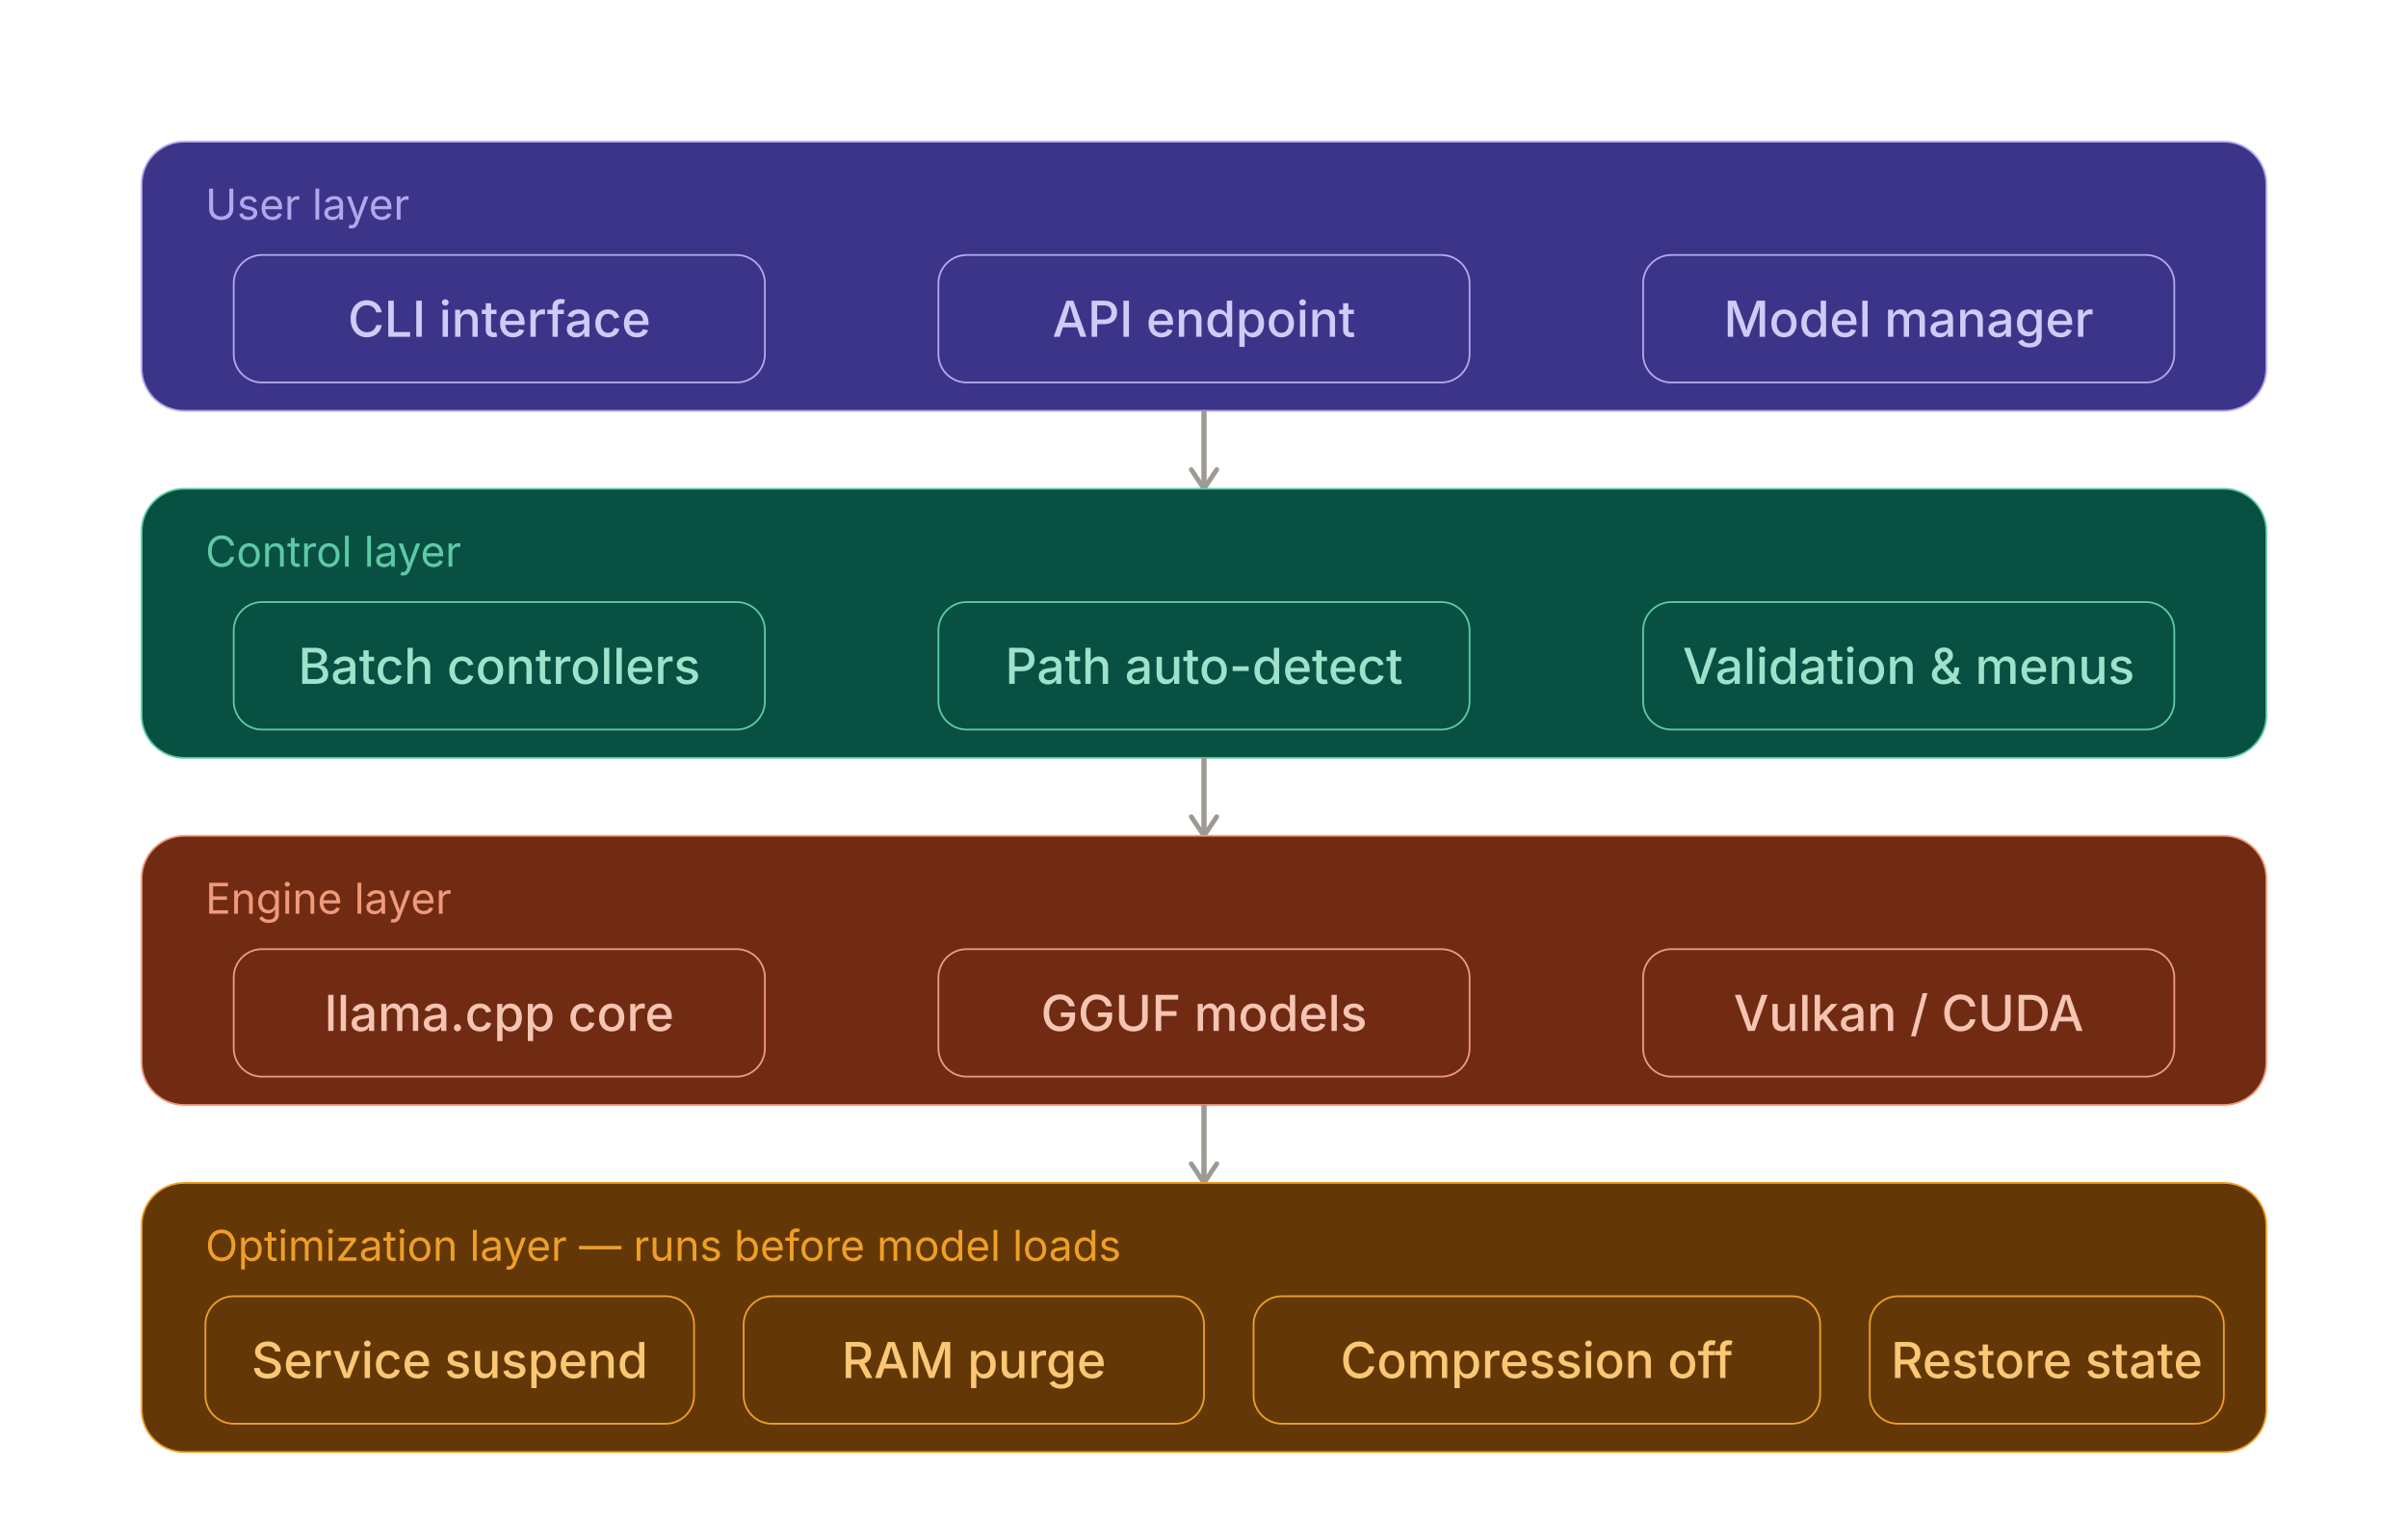
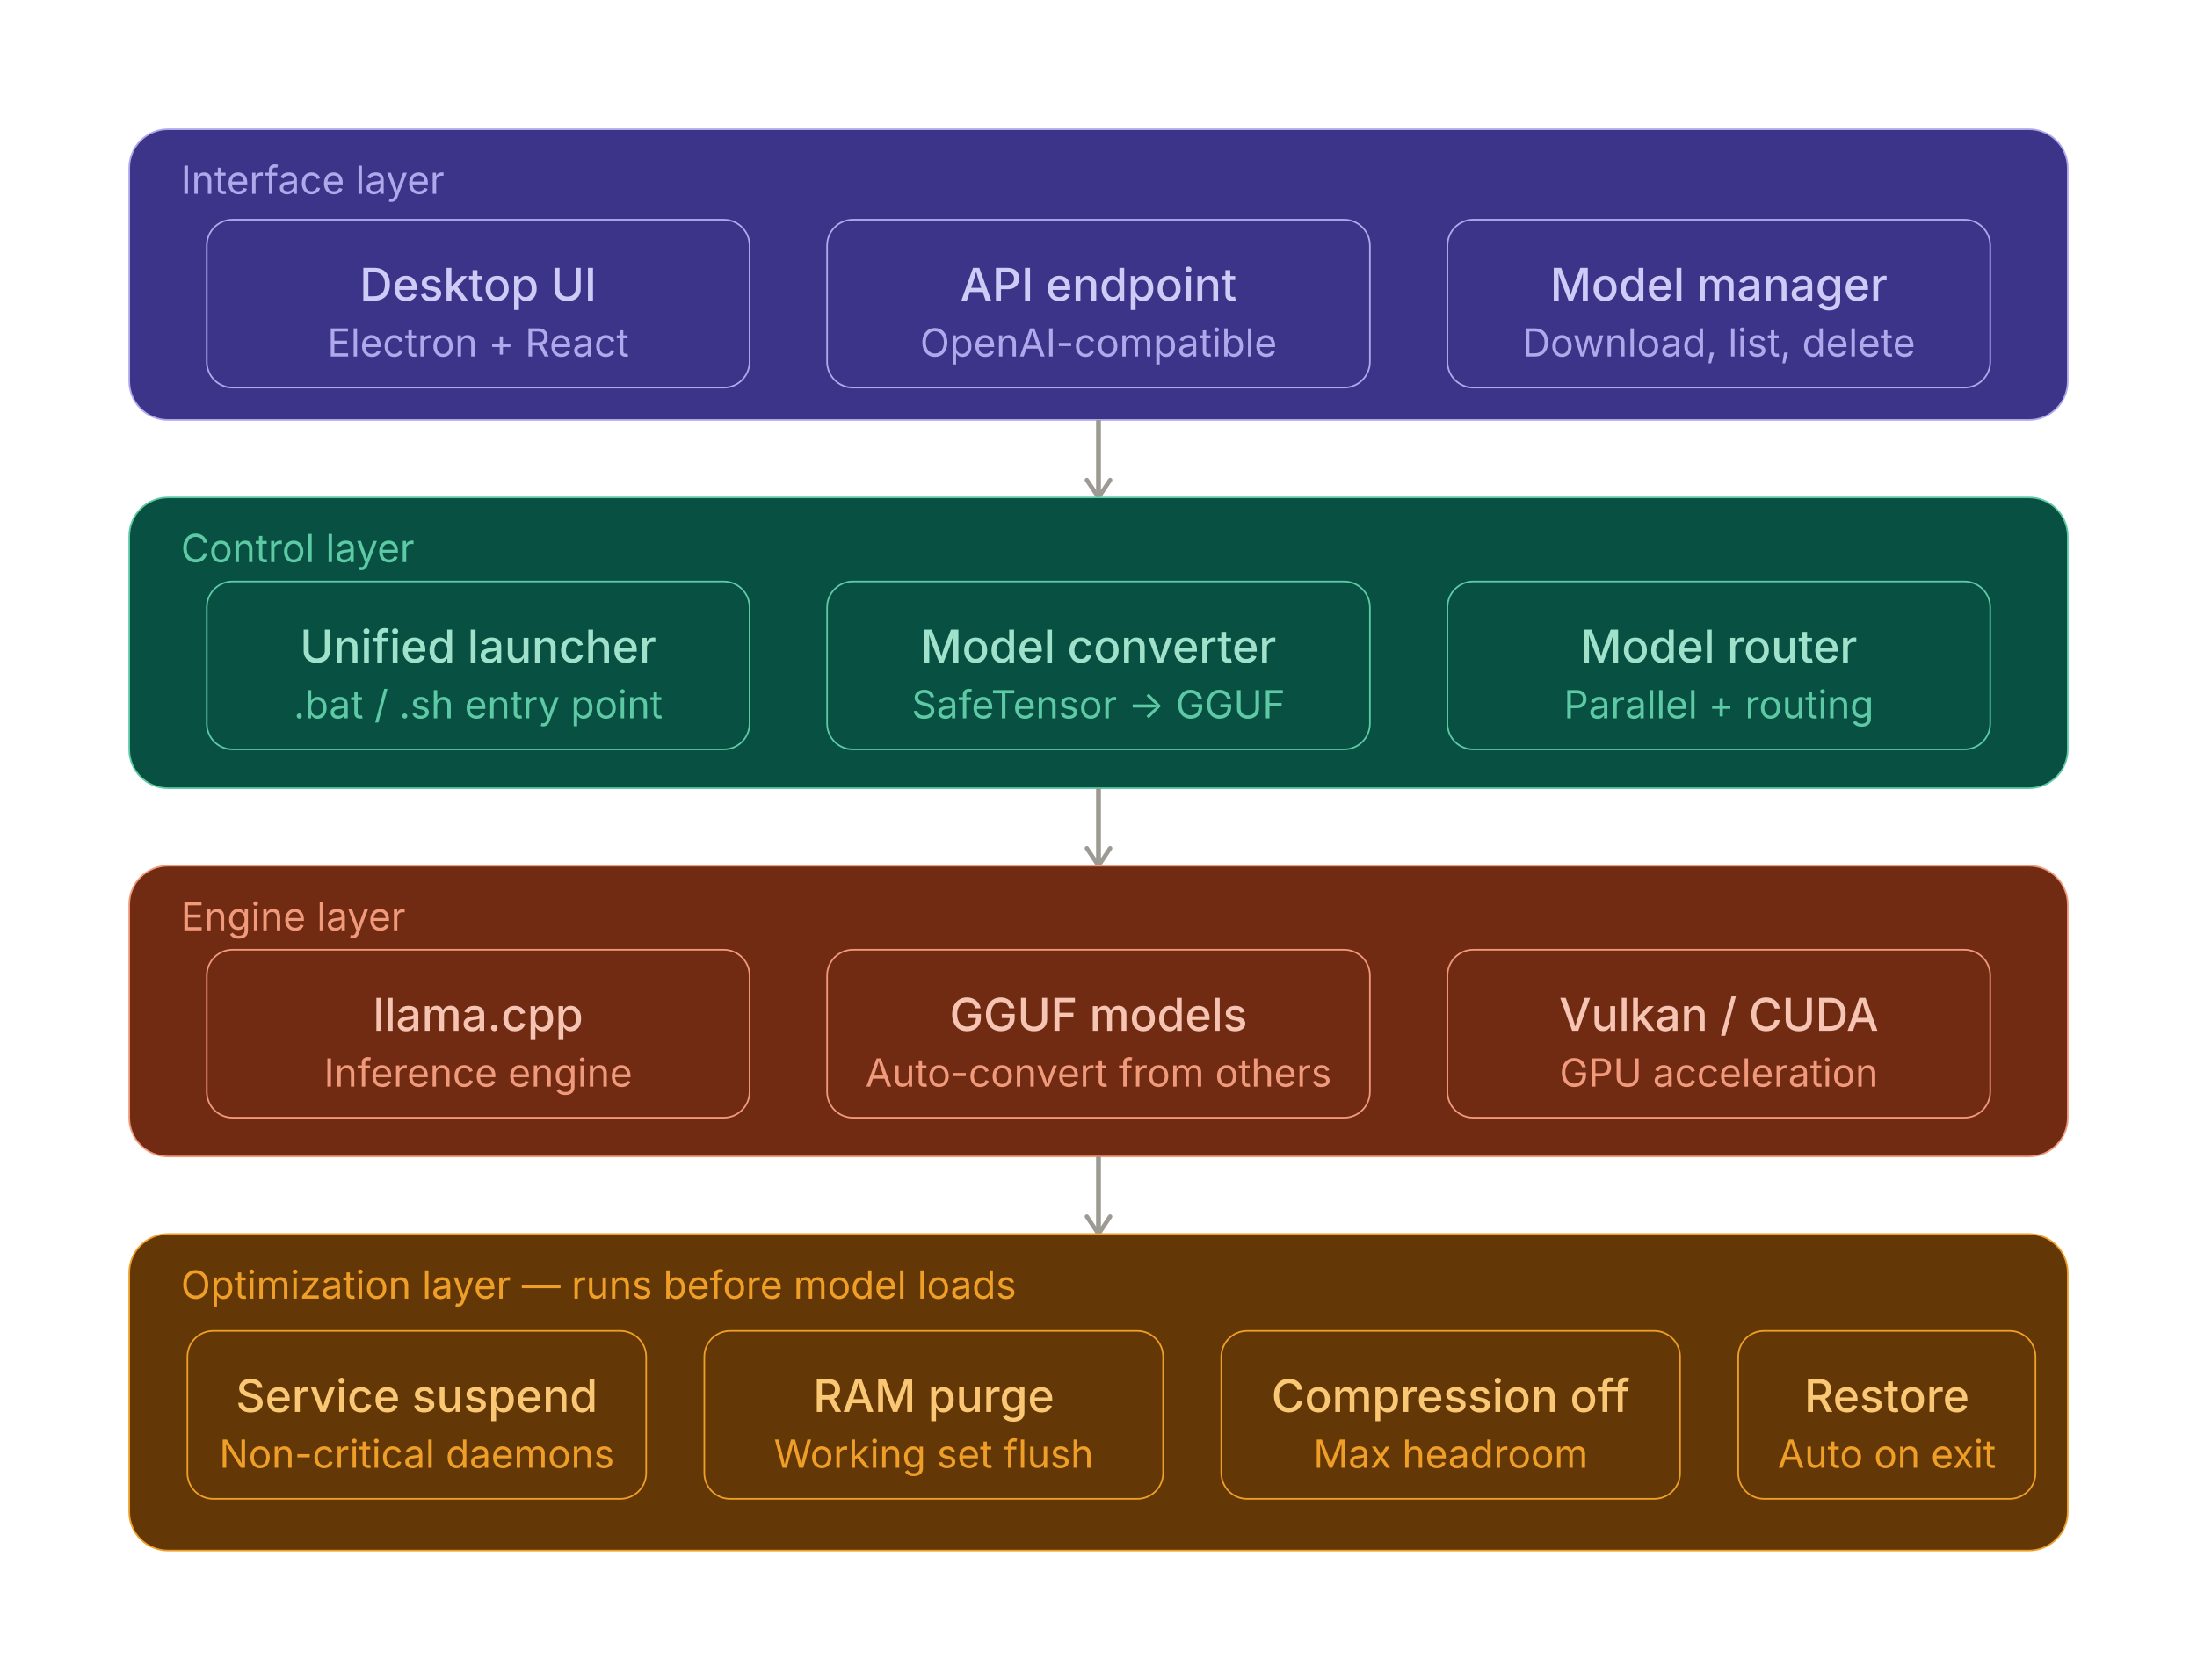
- <svg xmlns="http://www.w3.org/2000/svg" width="100%" viewBox="0 0 680 430">
+ <svg xmlns="http://www.w3.org/2000/svg" width="100%" viewBox="0 0 680 520">
  <defs>
    <marker id="arrow" viewBox="0 0 10 10" refX="8" refY="5" markerWidth="6" markerHeight="6" orient="auto-start-reverse">
      <path d="M2 1L8 5L2 9" fill="none" stroke="context-stroke" stroke-width="1.5" stroke-linecap="round" stroke-linejoin="round" />
    </marker>
  </defs>
  <g style="fill:rgb(0, 0, 0);stroke:none;color:rgb(255, 255, 255);stroke-width:1px;stroke-linecap:butt;stroke-linejoin:miter;opacity:1;font-family:&quot;Anthropic Sans&quot;, -apple-system, BlinkMacSystemFont, &quot;Segoe UI&quot;, sans-serif;font-size:16px;font-weight:400;text-anchor:start;dominant-baseline:auto">
-     <rect x="40" y="40" width="600" height="76" rx="12" stroke-width="0.5" style="fill:rgb(60, 52, 137);stroke:rgb(175, 169, 236);color:rgb(255, 255, 255);stroke-width:0.5px;stroke-linecap:butt;stroke-linejoin:miter;opacity:1;font-family:&quot;Anthropic Sans&quot;, -apple-system, BlinkMacSystemFont, &quot;Segoe UI&quot;, sans-serif;font-size:16px;font-weight:400;text-anchor:start;dominant-baseline:auto" />
-     <text x="58" y="62" style="fill:rgb(175, 169, 236);stroke:none;color:rgb(255, 255, 255);stroke-width:1px;stroke-linecap:butt;stroke-linejoin:miter;opacity:1;font-family:&quot;Anthropic Sans&quot;, -apple-system, BlinkMacSystemFont, &quot;Segoe UI&quot;, sans-serif;font-size:12px;font-weight:400;text-anchor:start;dominant-baseline:auto">User layer</text>
+     <rect x="40" y="40" width="600" height="90" rx="12" stroke-width="0.5" style="fill:rgb(60, 52, 137);stroke:rgb(175, 169, 236);color:rgb(255, 255, 255);stroke-width:0.5px;stroke-linecap:butt;stroke-linejoin:miter;opacity:1;font-family:&quot;Anthropic Sans&quot;, -apple-system, BlinkMacSystemFont, &quot;Segoe UI&quot;, sans-serif;font-size:16px;font-weight:400;text-anchor:start;dominant-baseline:auto" />
+     <text x="56" y="60" style="fill:rgb(175, 169, 236);stroke:none;color:rgb(255, 255, 255);stroke-width:1px;stroke-linecap:butt;stroke-linejoin:miter;opacity:1;font-family:&quot;Anthropic Sans&quot;, -apple-system, BlinkMacSystemFont, &quot;Segoe UI&quot;, sans-serif;font-size:12px;font-weight:400;text-anchor:start;dominant-baseline:auto">Interface layer</text>
  </g>
  <g style="fill:rgb(0, 0, 0);stroke:none;color:rgb(255, 255, 255);stroke-width:1px;stroke-linecap:butt;stroke-linejoin:miter;opacity:1;font-family:&quot;Anthropic Sans&quot;, -apple-system, BlinkMacSystemFont, &quot;Segoe UI&quot;, sans-serif;font-size:16px;font-weight:400;text-anchor:start;dominant-baseline:auto">
-     <rect x="66" y="72" width="150" height="36" rx="8" stroke-width="0.5" style="fill:rgb(60, 52, 137);stroke:rgb(175, 169, 236);color:rgb(255, 255, 255);stroke-width:0.5px;stroke-linecap:butt;stroke-linejoin:miter;opacity:1;font-family:&quot;Anthropic Sans&quot;, -apple-system, BlinkMacSystemFont, &quot;Segoe UI&quot;, sans-serif;font-size:16px;font-weight:400;text-anchor:start;dominant-baseline:auto" />
-     <text x="141" y="90" text-anchor="middle" dominant-baseline="central" style="fill:rgb(206, 203, 246);stroke:none;color:rgb(255, 255, 255);stroke-width:1px;stroke-linecap:butt;stroke-linejoin:miter;opacity:1;font-family:&quot;Anthropic Sans&quot;, -apple-system, BlinkMacSystemFont, &quot;Segoe UI&quot;, sans-serif;font-size:14px;font-weight:500;text-anchor:middle;dominant-baseline:central">CLI interface</text>
+     <rect x="64" y="68" width="168" height="52" rx="8" stroke-width="0.5" style="fill:rgb(60, 52, 137);stroke:rgb(175, 169, 236);color:rgb(255, 255, 255);stroke-width:0.5px;stroke-linecap:butt;stroke-linejoin:miter;opacity:1;font-family:&quot;Anthropic Sans&quot;, -apple-system, BlinkMacSystemFont, &quot;Segoe UI&quot;, sans-serif;font-size:16px;font-weight:400;text-anchor:start;dominant-baseline:auto" />
+     <text x="148" y="88" text-anchor="middle" dominant-baseline="central" style="fill:rgb(206, 203, 246);stroke:none;color:rgb(255, 255, 255);stroke-width:1px;stroke-linecap:butt;stroke-linejoin:miter;opacity:1;font-family:&quot;Anthropic Sans&quot;, -apple-system, BlinkMacSystemFont, &quot;Segoe UI&quot;, sans-serif;font-size:14px;font-weight:500;text-anchor:middle;dominant-baseline:central">Desktop UI</text>
+     <text x="148" y="106" text-anchor="middle" dominant-baseline="central" style="fill:rgb(175, 169, 236);stroke:none;color:rgb(255, 255, 255);stroke-width:1px;stroke-linecap:butt;stroke-linejoin:miter;opacity:1;font-family:&quot;Anthropic Sans&quot;, -apple-system, BlinkMacSystemFont, &quot;Segoe UI&quot;, sans-serif;font-size:12px;font-weight:400;text-anchor:middle;dominant-baseline:central">Electron + React</text>
  </g>
  <g style="fill:rgb(0, 0, 0);stroke:none;color:rgb(255, 255, 255);stroke-width:1px;stroke-linecap:butt;stroke-linejoin:miter;opacity:1;font-family:&quot;Anthropic Sans&quot;, -apple-system, BlinkMacSystemFont, &quot;Segoe UI&quot;, sans-serif;font-size:16px;font-weight:400;text-anchor:start;dominant-baseline:auto">
-     <rect x="265" y="72" width="150" height="36" rx="8" stroke-width="0.5" style="fill:rgb(60, 52, 137);stroke:rgb(175, 169, 236);color:rgb(255, 255, 255);stroke-width:0.5px;stroke-linecap:butt;stroke-linejoin:miter;opacity:1;font-family:&quot;Anthropic Sans&quot;, -apple-system, BlinkMacSystemFont, &quot;Segoe UI&quot;, sans-serif;font-size:16px;font-weight:400;text-anchor:start;dominant-baseline:auto" />
-     <text x="340" y="90" text-anchor="middle" dominant-baseline="central" style="fill:rgb(206, 203, 246);stroke:none;color:rgb(255, 255, 255);stroke-width:1px;stroke-linecap:butt;stroke-linejoin:miter;opacity:1;font-family:&quot;Anthropic Sans&quot;, -apple-system, BlinkMacSystemFont, &quot;Segoe UI&quot;, sans-serif;font-size:14px;font-weight:500;text-anchor:middle;dominant-baseline:central">API endpoint</text>
+     <rect x="256" y="68" width="168" height="52" rx="8" stroke-width="0.5" style="fill:rgb(60, 52, 137);stroke:rgb(175, 169, 236);color:rgb(255, 255, 255);stroke-width:0.5px;stroke-linecap:butt;stroke-linejoin:miter;opacity:1;font-family:&quot;Anthropic Sans&quot;, -apple-system, BlinkMacSystemFont, &quot;Segoe UI&quot;, sans-serif;font-size:16px;font-weight:400;text-anchor:start;dominant-baseline:auto" />
+     <text x="340" y="88" text-anchor="middle" dominant-baseline="central" style="fill:rgb(206, 203, 246);stroke:none;color:rgb(255, 255, 255);stroke-width:1px;stroke-linecap:butt;stroke-linejoin:miter;opacity:1;font-family:&quot;Anthropic Sans&quot;, -apple-system, BlinkMacSystemFont, &quot;Segoe UI&quot;, sans-serif;font-size:14px;font-weight:500;text-anchor:middle;dominant-baseline:central">API endpoint</text>
+     <text x="340" y="106" text-anchor="middle" dominant-baseline="central" style="fill:rgb(175, 169, 236);stroke:none;color:rgb(255, 255, 255);stroke-width:1px;stroke-linecap:butt;stroke-linejoin:miter;opacity:1;font-family:&quot;Anthropic Sans&quot;, -apple-system, BlinkMacSystemFont, &quot;Segoe UI&quot;, sans-serif;font-size:12px;font-weight:400;text-anchor:middle;dominant-baseline:central">OpenAI-compatible</text>
  </g>
  <g style="fill:rgb(0, 0, 0);stroke:none;color:rgb(255, 255, 255);stroke-width:1px;stroke-linecap:butt;stroke-linejoin:miter;opacity:1;font-family:&quot;Anthropic Sans&quot;, -apple-system, BlinkMacSystemFont, &quot;Segoe UI&quot;, sans-serif;font-size:16px;font-weight:400;text-anchor:start;dominant-baseline:auto">
-     <rect x="464" y="72" width="150" height="36" rx="8" stroke-width="0.5" style="fill:rgb(60, 52, 137);stroke:rgb(175, 169, 236);color:rgb(255, 255, 255);stroke-width:0.5px;stroke-linecap:butt;stroke-linejoin:miter;opacity:1;font-family:&quot;Anthropic Sans&quot;, -apple-system, BlinkMacSystemFont, &quot;Segoe UI&quot;, sans-serif;font-size:16px;font-weight:400;text-anchor:start;dominant-baseline:auto" />
-     <text x="539" y="90" text-anchor="middle" dominant-baseline="central" style="fill:rgb(206, 203, 246);stroke:none;color:rgb(255, 255, 255);stroke-width:1px;stroke-linecap:butt;stroke-linejoin:miter;opacity:1;font-family:&quot;Anthropic Sans&quot;, -apple-system, BlinkMacSystemFont, &quot;Segoe UI&quot;, sans-serif;font-size:14px;font-weight:500;text-anchor:middle;dominant-baseline:central">Model manager</text>
+     <rect x="448" y="68" width="168" height="52" rx="8" stroke-width="0.5" style="fill:rgb(60, 52, 137);stroke:rgb(175, 169, 236);color:rgb(255, 255, 255);stroke-width:0.5px;stroke-linecap:butt;stroke-linejoin:miter;opacity:1;font-family:&quot;Anthropic Sans&quot;, -apple-system, BlinkMacSystemFont, &quot;Segoe UI&quot;, sans-serif;font-size:16px;font-weight:400;text-anchor:start;dominant-baseline:auto" />
+     <text x="532" y="88" text-anchor="middle" dominant-baseline="central" style="fill:rgb(206, 203, 246);stroke:none;color:rgb(255, 255, 255);stroke-width:1px;stroke-linecap:butt;stroke-linejoin:miter;opacity:1;font-family:&quot;Anthropic Sans&quot;, -apple-system, BlinkMacSystemFont, &quot;Segoe UI&quot;, sans-serif;font-size:14px;font-weight:500;text-anchor:middle;dominant-baseline:central">Model manager</text>
+     <text x="532" y="106" text-anchor="middle" dominant-baseline="central" style="fill:rgb(175, 169, 236);stroke:none;color:rgb(255, 255, 255);stroke-width:1px;stroke-linecap:butt;stroke-linejoin:miter;opacity:1;font-family:&quot;Anthropic Sans&quot;, -apple-system, BlinkMacSystemFont, &quot;Segoe UI&quot;, sans-serif;font-size:12px;font-weight:400;text-anchor:middle;dominant-baseline:central">Download, list, delete</text>
  </g>
-   <line x1="340" y1="116" x2="340" y2="138" marker-end="url(#arrow)" stroke-width="1" style="fill:none;stroke:rgb(156, 154, 146);color:rgb(255, 255, 255);stroke-width:1.5px;stroke-linecap:butt;stroke-linejoin:miter;opacity:1;font-family:&quot;Anthropic Sans&quot;, -apple-system, BlinkMacSystemFont, &quot;Segoe UI&quot;, sans-serif;font-size:16px;font-weight:400;text-anchor:start;dominant-baseline:auto" />
+   <line x1="340" y1="130" x2="340" y2="154" marker-end="url(#arrow)" style="fill:none;stroke:rgb(156, 154, 146);color:rgb(255, 255, 255);stroke-width:1.5px;stroke-linecap:butt;stroke-linejoin:miter;opacity:1;font-family:&quot;Anthropic Sans&quot;, -apple-system, BlinkMacSystemFont, &quot;Segoe UI&quot;, sans-serif;font-size:16px;font-weight:400;text-anchor:start;dominant-baseline:auto" />
  <g style="fill:rgb(0, 0, 0);stroke:none;color:rgb(255, 255, 255);stroke-width:1px;stroke-linecap:butt;stroke-linejoin:miter;opacity:1;font-family:&quot;Anthropic Sans&quot;, -apple-system, BlinkMacSystemFont, &quot;Segoe UI&quot;, sans-serif;font-size:16px;font-weight:400;text-anchor:start;dominant-baseline:auto">
-     <rect x="40" y="138" width="600" height="76" rx="12" stroke-width="0.5" style="fill:rgb(8, 80, 65);stroke:rgb(93, 202, 165);color:rgb(255, 255, 255);stroke-width:0.5px;stroke-linecap:butt;stroke-linejoin:miter;opacity:1;font-family:&quot;Anthropic Sans&quot;, -apple-system, BlinkMacSystemFont, &quot;Segoe UI&quot;, sans-serif;font-size:16px;font-weight:400;text-anchor:start;dominant-baseline:auto" />
-     <text x="58" y="160" style="fill:rgb(93, 202, 165);stroke:none;color:rgb(255, 255, 255);stroke-width:1px;stroke-linecap:butt;stroke-linejoin:miter;opacity:1;font-family:&quot;Anthropic Sans&quot;, -apple-system, BlinkMacSystemFont, &quot;Segoe UI&quot;, sans-serif;font-size:12px;font-weight:400;text-anchor:start;dominant-baseline:auto">Control layer</text>
+     <rect x="40" y="154" width="600" height="90" rx="12" stroke-width="0.5" style="fill:rgb(8, 80, 65);stroke:rgb(93, 202, 165);color:rgb(255, 255, 255);stroke-width:0.5px;stroke-linecap:butt;stroke-linejoin:miter;opacity:1;font-family:&quot;Anthropic Sans&quot;, -apple-system, BlinkMacSystemFont, &quot;Segoe UI&quot;, sans-serif;font-size:16px;font-weight:400;text-anchor:start;dominant-baseline:auto" />
+     <text x="56" y="174" style="fill:rgb(93, 202, 165);stroke:none;color:rgb(255, 255, 255);stroke-width:1px;stroke-linecap:butt;stroke-linejoin:miter;opacity:1;font-family:&quot;Anthropic Sans&quot;, -apple-system, BlinkMacSystemFont, &quot;Segoe UI&quot;, sans-serif;font-size:12px;font-weight:400;text-anchor:start;dominant-baseline:auto">Control layer</text>
  </g>
  <g style="fill:rgb(0, 0, 0);stroke:none;color:rgb(255, 255, 255);stroke-width:1px;stroke-linecap:butt;stroke-linejoin:miter;opacity:1;font-family:&quot;Anthropic Sans&quot;, -apple-system, BlinkMacSystemFont, &quot;Segoe UI&quot;, sans-serif;font-size:16px;font-weight:400;text-anchor:start;dominant-baseline:auto">
-     <rect x="66" y="170" width="150" height="36" rx="8" stroke-width="0.5" style="fill:rgb(8, 80, 65);stroke:rgb(93, 202, 165);color:rgb(255, 255, 255);stroke-width:0.5px;stroke-linecap:butt;stroke-linejoin:miter;opacity:1;font-family:&quot;Anthropic Sans&quot;, -apple-system, BlinkMacSystemFont, &quot;Segoe UI&quot;, sans-serif;font-size:16px;font-weight:400;text-anchor:start;dominant-baseline:auto" />
-     <text x="141" y="188" text-anchor="middle" dominant-baseline="central" style="fill:rgb(159, 225, 203);stroke:none;color:rgb(255, 255, 255);stroke-width:1px;stroke-linecap:butt;stroke-linejoin:miter;opacity:1;font-family:&quot;Anthropic Sans&quot;, -apple-system, BlinkMacSystemFont, &quot;Segoe UI&quot;, sans-serif;font-size:14px;font-weight:500;text-anchor:middle;dominant-baseline:central">Batch controllers</text>
+     <rect x="64" y="180" width="168" height="52" rx="8" stroke-width="0.5" style="fill:rgb(8, 80, 65);stroke:rgb(93, 202, 165);color:rgb(255, 255, 255);stroke-width:0.5px;stroke-linecap:butt;stroke-linejoin:miter;opacity:1;font-family:&quot;Anthropic Sans&quot;, -apple-system, BlinkMacSystemFont, &quot;Segoe UI&quot;, sans-serif;font-size:16px;font-weight:400;text-anchor:start;dominant-baseline:auto" />
+     <text x="148" y="200" text-anchor="middle" dominant-baseline="central" style="fill:rgb(159, 225, 203);stroke:none;color:rgb(255, 255, 255);stroke-width:1px;stroke-linecap:butt;stroke-linejoin:miter;opacity:1;font-family:&quot;Anthropic Sans&quot;, -apple-system, BlinkMacSystemFont, &quot;Segoe UI&quot;, sans-serif;font-size:14px;font-weight:500;text-anchor:middle;dominant-baseline:central">Unified launcher</text>
+     <text x="148" y="218" text-anchor="middle" dominant-baseline="central" style="fill:rgb(93, 202, 165);stroke:none;color:rgb(255, 255, 255);stroke-width:1px;stroke-linecap:butt;stroke-linejoin:miter;opacity:1;font-family:&quot;Anthropic Sans&quot;, -apple-system, BlinkMacSystemFont, &quot;Segoe UI&quot;, sans-serif;font-size:12px;font-weight:400;text-anchor:middle;dominant-baseline:central">.bat / .sh entry point</text>
  </g>
  <g style="fill:rgb(0, 0, 0);stroke:none;color:rgb(255, 255, 255);stroke-width:1px;stroke-linecap:butt;stroke-linejoin:miter;opacity:1;font-family:&quot;Anthropic Sans&quot;, -apple-system, BlinkMacSystemFont, &quot;Segoe UI&quot;, sans-serif;font-size:16px;font-weight:400;text-anchor:start;dominant-baseline:auto">
-     <rect x="265" y="170" width="150" height="36" rx="8" stroke-width="0.5" style="fill:rgb(8, 80, 65);stroke:rgb(93, 202, 165);color:rgb(255, 255, 255);stroke-width:0.5px;stroke-linecap:butt;stroke-linejoin:miter;opacity:1;font-family:&quot;Anthropic Sans&quot;, -apple-system, BlinkMacSystemFont, &quot;Segoe UI&quot;, sans-serif;font-size:16px;font-weight:400;text-anchor:start;dominant-baseline:auto" />
-     <text x="340" y="188" text-anchor="middle" dominant-baseline="central" style="fill:rgb(159, 225, 203);stroke:none;color:rgb(255, 255, 255);stroke-width:1px;stroke-linecap:butt;stroke-linejoin:miter;opacity:1;font-family:&quot;Anthropic Sans&quot;, -apple-system, BlinkMacSystemFont, &quot;Segoe UI&quot;, sans-serif;font-size:14px;font-weight:500;text-anchor:middle;dominant-baseline:central">Path auto-detect</text>
+     <rect x="256" y="180" width="168" height="52" rx="8" stroke-width="0.5" style="fill:rgb(8, 80, 65);stroke:rgb(93, 202, 165);color:rgb(255, 255, 255);stroke-width:0.5px;stroke-linecap:butt;stroke-linejoin:miter;opacity:1;font-family:&quot;Anthropic Sans&quot;, -apple-system, BlinkMacSystemFont, &quot;Segoe UI&quot;, sans-serif;font-size:16px;font-weight:400;text-anchor:start;dominant-baseline:auto" />
+     <text x="340" y="200" text-anchor="middle" dominant-baseline="central" style="fill:rgb(159, 225, 203);stroke:none;color:rgb(255, 255, 255);stroke-width:1px;stroke-linecap:butt;stroke-linejoin:miter;opacity:1;font-family:&quot;Anthropic Sans&quot;, -apple-system, BlinkMacSystemFont, &quot;Segoe UI&quot;, sans-serif;font-size:14px;font-weight:500;text-anchor:middle;dominant-baseline:central">Model converter</text>
+     <text x="340" y="218" text-anchor="middle" dominant-baseline="central" style="fill:rgb(93, 202, 165);stroke:none;color:rgb(255, 255, 255);stroke-width:1px;stroke-linecap:butt;stroke-linejoin:miter;opacity:1;font-family:&quot;Anthropic Sans&quot;, -apple-system, BlinkMacSystemFont, &quot;Segoe UI&quot;, sans-serif;font-size:12px;font-weight:400;text-anchor:middle;dominant-baseline:central">SafeTensor → GGUF</text>
  </g>
  <g style="fill:rgb(0, 0, 0);stroke:none;color:rgb(255, 255, 255);stroke-width:1px;stroke-linecap:butt;stroke-linejoin:miter;opacity:1;font-family:&quot;Anthropic Sans&quot;, -apple-system, BlinkMacSystemFont, &quot;Segoe UI&quot;, sans-serif;font-size:16px;font-weight:400;text-anchor:start;dominant-baseline:auto">
-     <rect x="464" y="170" width="150" height="36" rx="8" stroke-width="0.5" style="fill:rgb(8, 80, 65);stroke:rgb(93, 202, 165);color:rgb(255, 255, 255);stroke-width:0.5px;stroke-linecap:butt;stroke-linejoin:miter;opacity:1;font-family:&quot;Anthropic Sans&quot;, -apple-system, BlinkMacSystemFont, &quot;Segoe UI&quot;, sans-serif;font-size:16px;font-weight:400;text-anchor:start;dominant-baseline:auto" />
-     <text x="539" y="188" text-anchor="middle" dominant-baseline="central" style="fill:rgb(159, 225, 203);stroke:none;color:rgb(255, 255, 255);stroke-width:1px;stroke-linecap:butt;stroke-linejoin:miter;opacity:1;font-family:&quot;Anthropic Sans&quot;, -apple-system, BlinkMacSystemFont, &quot;Segoe UI&quot;, sans-serif;font-size:14px;font-weight:500;text-anchor:middle;dominant-baseline:central">Validation &amp; menus</text>
+     <rect x="448" y="180" width="168" height="52" rx="8" stroke-width="0.5" style="fill:rgb(8, 80, 65);stroke:rgb(93, 202, 165);color:rgb(255, 255, 255);stroke-width:0.5px;stroke-linecap:butt;stroke-linejoin:miter;opacity:1;font-family:&quot;Anthropic Sans&quot;, -apple-system, BlinkMacSystemFont, &quot;Segoe UI&quot;, sans-serif;font-size:16px;font-weight:400;text-anchor:start;dominant-baseline:auto" />
+     <text x="532" y="200" text-anchor="middle" dominant-baseline="central" style="fill:rgb(159, 225, 203);stroke:none;color:rgb(255, 255, 255);stroke-width:1px;stroke-linecap:butt;stroke-linejoin:miter;opacity:1;font-family:&quot;Anthropic Sans&quot;, -apple-system, BlinkMacSystemFont, &quot;Segoe UI&quot;, sans-serif;font-size:14px;font-weight:500;text-anchor:middle;dominant-baseline:central">Model router</text>
+     <text x="532" y="218" text-anchor="middle" dominant-baseline="central" style="fill:rgb(93, 202, 165);stroke:none;color:rgb(255, 255, 255);stroke-width:1px;stroke-linecap:butt;stroke-linejoin:miter;opacity:1;font-family:&quot;Anthropic Sans&quot;, -apple-system, BlinkMacSystemFont, &quot;Segoe UI&quot;, sans-serif;font-size:12px;font-weight:400;text-anchor:middle;dominant-baseline:central">Parallel + routing</text>
  </g>
-   <line x1="340" y1="214" x2="340" y2="236" marker-end="url(#arrow)" stroke-width="1" style="fill:none;stroke:rgb(156, 154, 146);color:rgb(255, 255, 255);stroke-width:1.5px;stroke-linecap:butt;stroke-linejoin:miter;opacity:1;font-family:&quot;Anthropic Sans&quot;, -apple-system, BlinkMacSystemFont, &quot;Segoe UI&quot;, sans-serif;font-size:16px;font-weight:400;text-anchor:start;dominant-baseline:auto" />
+   <line x1="340" y1="244" x2="340" y2="268" marker-end="url(#arrow)" style="fill:none;stroke:rgb(156, 154, 146);color:rgb(255, 255, 255);stroke-width:1.5px;stroke-linecap:butt;stroke-linejoin:miter;opacity:1;font-family:&quot;Anthropic Sans&quot;, -apple-system, BlinkMacSystemFont, &quot;Segoe UI&quot;, sans-serif;font-size:16px;font-weight:400;text-anchor:start;dominant-baseline:auto" />
  <g style="fill:rgb(0, 0, 0);stroke:none;color:rgb(255, 255, 255);stroke-width:1px;stroke-linecap:butt;stroke-linejoin:miter;opacity:1;font-family:&quot;Anthropic Sans&quot;, -apple-system, BlinkMacSystemFont, &quot;Segoe UI&quot;, sans-serif;font-size:16px;font-weight:400;text-anchor:start;dominant-baseline:auto">
-     <rect x="40" y="236" width="600" height="76" rx="12" stroke-width="0.5" style="fill:rgb(113, 43, 19);stroke:rgb(240, 153, 123);color:rgb(255, 255, 255);stroke-width:0.5px;stroke-linecap:butt;stroke-linejoin:miter;opacity:1;font-family:&quot;Anthropic Sans&quot;, -apple-system, BlinkMacSystemFont, &quot;Segoe UI&quot;, sans-serif;font-size:16px;font-weight:400;text-anchor:start;dominant-baseline:auto" />
-     <text x="58" y="258" style="fill:rgb(240, 153, 123);stroke:none;color:rgb(255, 255, 255);stroke-width:1px;stroke-linecap:butt;stroke-linejoin:miter;opacity:1;font-family:&quot;Anthropic Sans&quot;, -apple-system, BlinkMacSystemFont, &quot;Segoe UI&quot;, sans-serif;font-size:12px;font-weight:400;text-anchor:start;dominant-baseline:auto">Engine layer</text>
+     <rect x="40" y="268" width="600" height="90" rx="12" stroke-width="0.5" style="fill:rgb(113, 43, 19);stroke:rgb(240, 153, 123);color:rgb(255, 255, 255);stroke-width:0.5px;stroke-linecap:butt;stroke-linejoin:miter;opacity:1;font-family:&quot;Anthropic Sans&quot;, -apple-system, BlinkMacSystemFont, &quot;Segoe UI&quot;, sans-serif;font-size:16px;font-weight:400;text-anchor:start;dominant-baseline:auto" />
+     <text x="56" y="288" style="fill:rgb(240, 153, 123);stroke:none;color:rgb(255, 255, 255);stroke-width:1px;stroke-linecap:butt;stroke-linejoin:miter;opacity:1;font-family:&quot;Anthropic Sans&quot;, -apple-system, BlinkMacSystemFont, &quot;Segoe UI&quot;, sans-serif;font-size:12px;font-weight:400;text-anchor:start;dominant-baseline:auto">Engine layer</text>
  </g>
  <g style="fill:rgb(0, 0, 0);stroke:none;color:rgb(255, 255, 255);stroke-width:1px;stroke-linecap:butt;stroke-linejoin:miter;opacity:1;font-family:&quot;Anthropic Sans&quot;, -apple-system, BlinkMacSystemFont, &quot;Segoe UI&quot;, sans-serif;font-size:16px;font-weight:400;text-anchor:start;dominant-baseline:auto">
-     <rect x="66" y="268" width="150" height="36" rx="8" stroke-width="0.5" style="fill:rgb(113, 43, 19);stroke:rgb(240, 153, 123);color:rgb(255, 255, 255);stroke-width:0.5px;stroke-linecap:butt;stroke-linejoin:miter;opacity:1;font-family:&quot;Anthropic Sans&quot;, -apple-system, BlinkMacSystemFont, &quot;Segoe UI&quot;, sans-serif;font-size:16px;font-weight:400;text-anchor:start;dominant-baseline:auto" />
-     <text x="141" y="286" text-anchor="middle" dominant-baseline="central" style="fill:rgb(245, 196, 179);stroke:none;color:rgb(255, 255, 255);stroke-width:1px;stroke-linecap:butt;stroke-linejoin:miter;opacity:1;font-family:&quot;Anthropic Sans&quot;, -apple-system, BlinkMacSystemFont, &quot;Segoe UI&quot;, sans-serif;font-size:14px;font-weight:500;text-anchor:middle;dominant-baseline:central">llama.cpp core</text>
+     <rect x="64" y="294" width="168" height="52" rx="8" stroke-width="0.5" style="fill:rgb(113, 43, 19);stroke:rgb(240, 153, 123);color:rgb(255, 255, 255);stroke-width:0.5px;stroke-linecap:butt;stroke-linejoin:miter;opacity:1;font-family:&quot;Anthropic Sans&quot;, -apple-system, BlinkMacSystemFont, &quot;Segoe UI&quot;, sans-serif;font-size:16px;font-weight:400;text-anchor:start;dominant-baseline:auto" />
+     <text x="148" y="314" text-anchor="middle" dominant-baseline="central" style="fill:rgb(245, 196, 179);stroke:none;color:rgb(255, 255, 255);stroke-width:1px;stroke-linecap:butt;stroke-linejoin:miter;opacity:1;font-family:&quot;Anthropic Sans&quot;, -apple-system, BlinkMacSystemFont, &quot;Segoe UI&quot;, sans-serif;font-size:14px;font-weight:500;text-anchor:middle;dominant-baseline:central">llama.cpp</text>
+     <text x="148" y="332" text-anchor="middle" dominant-baseline="central" style="fill:rgb(240, 153, 123);stroke:none;color:rgb(255, 255, 255);stroke-width:1px;stroke-linecap:butt;stroke-linejoin:miter;opacity:1;font-family:&quot;Anthropic Sans&quot;, -apple-system, BlinkMacSystemFont, &quot;Segoe UI&quot;, sans-serif;font-size:12px;font-weight:400;text-anchor:middle;dominant-baseline:central">Inference engine</text>
  </g>
  <g style="fill:rgb(0, 0, 0);stroke:none;color:rgb(255, 255, 255);stroke-width:1px;stroke-linecap:butt;stroke-linejoin:miter;opacity:1;font-family:&quot;Anthropic Sans&quot;, -apple-system, BlinkMacSystemFont, &quot;Segoe UI&quot;, sans-serif;font-size:16px;font-weight:400;text-anchor:start;dominant-baseline:auto">
-     <rect x="265" y="268" width="150" height="36" rx="8" stroke-width="0.5" style="fill:rgb(113, 43, 19);stroke:rgb(240, 153, 123);color:rgb(255, 255, 255);stroke-width:0.5px;stroke-linecap:butt;stroke-linejoin:miter;opacity:1;font-family:&quot;Anthropic Sans&quot;, -apple-system, BlinkMacSystemFont, &quot;Segoe UI&quot;, sans-serif;font-size:16px;font-weight:400;text-anchor:start;dominant-baseline:auto" />
-     <text x="340" y="286" text-anchor="middle" dominant-baseline="central" style="fill:rgb(245, 196, 179);stroke:none;color:rgb(255, 255, 255);stroke-width:1px;stroke-linecap:butt;stroke-linejoin:miter;opacity:1;font-family:&quot;Anthropic Sans&quot;, -apple-system, BlinkMacSystemFont, &quot;Segoe UI&quot;, sans-serif;font-size:14px;font-weight:500;text-anchor:middle;dominant-baseline:central">GGUF models</text>
+     <rect x="256" y="294" width="168" height="52" rx="8" stroke-width="0.5" style="fill:rgb(113, 43, 19);stroke:rgb(240, 153, 123);color:rgb(255, 255, 255);stroke-width:0.5px;stroke-linecap:butt;stroke-linejoin:miter;opacity:1;font-family:&quot;Anthropic Sans&quot;, -apple-system, BlinkMacSystemFont, &quot;Segoe UI&quot;, sans-serif;font-size:16px;font-weight:400;text-anchor:start;dominant-baseline:auto" />
+     <text x="340" y="314" text-anchor="middle" dominant-baseline="central" style="fill:rgb(245, 196, 179);stroke:none;color:rgb(255, 255, 255);stroke-width:1px;stroke-linecap:butt;stroke-linejoin:miter;opacity:1;font-family:&quot;Anthropic Sans&quot;, -apple-system, BlinkMacSystemFont, &quot;Segoe UI&quot;, sans-serif;font-size:14px;font-weight:500;text-anchor:middle;dominant-baseline:central">GGUF models</text>
+     <text x="340" y="332" text-anchor="middle" dominant-baseline="central" style="fill:rgb(240, 153, 123);stroke:none;color:rgb(255, 255, 255);stroke-width:1px;stroke-linecap:butt;stroke-linejoin:miter;opacity:1;font-family:&quot;Anthropic Sans&quot;, -apple-system, BlinkMacSystemFont, &quot;Segoe UI&quot;, sans-serif;font-size:12px;font-weight:400;text-anchor:middle;dominant-baseline:central">Auto-convert from others</text>
  </g>
  <g style="fill:rgb(0, 0, 0);stroke:none;color:rgb(255, 255, 255);stroke-width:1px;stroke-linecap:butt;stroke-linejoin:miter;opacity:1;font-family:&quot;Anthropic Sans&quot;, -apple-system, BlinkMacSystemFont, &quot;Segoe UI&quot;, sans-serif;font-size:16px;font-weight:400;text-anchor:start;dominant-baseline:auto">
-     <rect x="464" y="268" width="150" height="36" rx="8" stroke-width="0.5" style="fill:rgb(113, 43, 19);stroke:rgb(240, 153, 123);color:rgb(255, 255, 255);stroke-width:0.5px;stroke-linecap:butt;stroke-linejoin:miter;opacity:1;font-family:&quot;Anthropic Sans&quot;, -apple-system, BlinkMacSystemFont, &quot;Segoe UI&quot;, sans-serif;font-size:16px;font-weight:400;text-anchor:start;dominant-baseline:auto" />
-     <text x="539" y="286" text-anchor="middle" dominant-baseline="central" style="fill:rgb(245, 196, 179);stroke:none;color:rgb(255, 255, 255);stroke-width:1px;stroke-linecap:butt;stroke-linejoin:miter;opacity:1;font-family:&quot;Anthropic Sans&quot;, -apple-system, BlinkMacSystemFont, &quot;Segoe UI&quot;, sans-serif;font-size:14px;font-weight:500;text-anchor:middle;dominant-baseline:central">Vulkan / CUDA</text>
+     <rect x="448" y="294" width="168" height="52" rx="8" stroke-width="0.5" style="fill:rgb(113, 43, 19);stroke:rgb(240, 153, 123);color:rgb(255, 255, 255);stroke-width:0.5px;stroke-linecap:butt;stroke-linejoin:miter;opacity:1;font-family:&quot;Anthropic Sans&quot;, -apple-system, BlinkMacSystemFont, &quot;Segoe UI&quot;, sans-serif;font-size:16px;font-weight:400;text-anchor:start;dominant-baseline:auto" />
+     <text x="532" y="314" text-anchor="middle" dominant-baseline="central" style="fill:rgb(245, 196, 179);stroke:none;color:rgb(255, 255, 255);stroke-width:1px;stroke-linecap:butt;stroke-linejoin:miter;opacity:1;font-family:&quot;Anthropic Sans&quot;, -apple-system, BlinkMacSystemFont, &quot;Segoe UI&quot;, sans-serif;font-size:14px;font-weight:500;text-anchor:middle;dominant-baseline:central">Vulkan / CUDA</text>
+     <text x="532" y="332" text-anchor="middle" dominant-baseline="central" style="fill:rgb(240, 153, 123);stroke:none;color:rgb(255, 255, 255);stroke-width:1px;stroke-linecap:butt;stroke-linejoin:miter;opacity:1;font-family:&quot;Anthropic Sans&quot;, -apple-system, BlinkMacSystemFont, &quot;Segoe UI&quot;, sans-serif;font-size:12px;font-weight:400;text-anchor:middle;dominant-baseline:central">GPU acceleration</text>
  </g>
-   <line x1="340" y1="312" x2="340" y2="334" marker-end="url(#arrow)" stroke-width="1" style="fill:none;stroke:rgb(156, 154, 146);color:rgb(255, 255, 255);stroke-width:1.5px;stroke-linecap:butt;stroke-linejoin:miter;opacity:1;font-family:&quot;Anthropic Sans&quot;, -apple-system, BlinkMacSystemFont, &quot;Segoe UI&quot;, sans-serif;font-size:16px;font-weight:400;text-anchor:start;dominant-baseline:auto" />
+   <line x1="340" y1="358" x2="340" y2="382" marker-end="url(#arrow)" style="fill:none;stroke:rgb(156, 154, 146);color:rgb(255, 255, 255);stroke-width:1.5px;stroke-linecap:butt;stroke-linejoin:miter;opacity:1;font-family:&quot;Anthropic Sans&quot;, -apple-system, BlinkMacSystemFont, &quot;Segoe UI&quot;, sans-serif;font-size:16px;font-weight:400;text-anchor:start;dominant-baseline:auto" />
  <g style="fill:rgb(0, 0, 0);stroke:none;color:rgb(255, 255, 255);stroke-width:1px;stroke-linecap:butt;stroke-linejoin:miter;opacity:1;font-family:&quot;Anthropic Sans&quot;, -apple-system, BlinkMacSystemFont, &quot;Segoe UI&quot;, sans-serif;font-size:16px;font-weight:400;text-anchor:start;dominant-baseline:auto">
-     <rect x="40" y="334" width="600" height="76" rx="12" stroke-width="0.5" style="fill:rgb(99, 56, 6);stroke:rgb(239, 159, 39);color:rgb(255, 255, 255);stroke-width:0.5px;stroke-linecap:butt;stroke-linejoin:miter;opacity:1;font-family:&quot;Anthropic Sans&quot;, -apple-system, BlinkMacSystemFont, &quot;Segoe UI&quot;, sans-serif;font-size:16px;font-weight:400;text-anchor:start;dominant-baseline:auto" />
-     <text x="58" y="356" style="fill:rgb(239, 159, 39);stroke:none;color:rgb(255, 255, 255);stroke-width:1px;stroke-linecap:butt;stroke-linejoin:miter;opacity:1;font-family:&quot;Anthropic Sans&quot;, -apple-system, BlinkMacSystemFont, &quot;Segoe UI&quot;, sans-serif;font-size:12px;font-weight:400;text-anchor:start;dominant-baseline:auto">Optimization layer — runs before model loads</text>
+     <rect x="40" y="382" width="600" height="98" rx="12" stroke-width="0.5" style="fill:rgb(99, 56, 6);stroke:rgb(239, 159, 39);color:rgb(255, 255, 255);stroke-width:0.5px;stroke-linecap:butt;stroke-linejoin:miter;opacity:1;font-family:&quot;Anthropic Sans&quot;, -apple-system, BlinkMacSystemFont, &quot;Segoe UI&quot;, sans-serif;font-size:16px;font-weight:400;text-anchor:start;dominant-baseline:auto" />
+     <text x="56" y="402" style="fill:rgb(239, 159, 39);stroke:none;color:rgb(255, 255, 255);stroke-width:1px;stroke-linecap:butt;stroke-linejoin:miter;opacity:1;font-family:&quot;Anthropic Sans&quot;, -apple-system, BlinkMacSystemFont, &quot;Segoe UI&quot;, sans-serif;font-size:12px;font-weight:400;text-anchor:start;dominant-baseline:auto">Optimization layer — runs before model loads</text>
  </g>
  <g style="fill:rgb(0, 0, 0);stroke:none;color:rgb(255, 255, 255);stroke-width:1px;stroke-linecap:butt;stroke-linejoin:miter;opacity:1;font-family:&quot;Anthropic Sans&quot;, -apple-system, BlinkMacSystemFont, &quot;Segoe UI&quot;, sans-serif;font-size:16px;font-weight:400;text-anchor:start;dominant-baseline:auto">
-     <rect x="58" y="366" width="138" height="36" rx="8" stroke-width="0.5" style="fill:rgb(99, 56, 6);stroke:rgb(239, 159, 39);color:rgb(255, 255, 255);stroke-width:0.5px;stroke-linecap:butt;stroke-linejoin:miter;opacity:1;font-family:&quot;Anthropic Sans&quot;, -apple-system, BlinkMacSystemFont, &quot;Segoe UI&quot;, sans-serif;font-size:16px;font-weight:400;text-anchor:start;dominant-baseline:auto" />
-     <text x="127" y="384" text-anchor="middle" dominant-baseline="central" style="fill:rgb(250, 199, 117);stroke:none;color:rgb(255, 255, 255);stroke-width:1px;stroke-linecap:butt;stroke-linejoin:miter;opacity:1;font-family:&quot;Anthropic Sans&quot;, -apple-system, BlinkMacSystemFont, &quot;Segoe UI&quot;, sans-serif;font-size:14px;font-weight:500;text-anchor:middle;dominant-baseline:central">Service suspend</text>
+     <rect x="58" y="412" width="142" height="52" rx="8" stroke-width="0.5" style="fill:rgb(99, 56, 6);stroke:rgb(239, 159, 39);color:rgb(255, 255, 255);stroke-width:0.5px;stroke-linecap:butt;stroke-linejoin:miter;opacity:1;font-family:&quot;Anthropic Sans&quot;, -apple-system, BlinkMacSystemFont, &quot;Segoe UI&quot;, sans-serif;font-size:16px;font-weight:400;text-anchor:start;dominant-baseline:auto" />
+     <text x="129" y="432" text-anchor="middle" dominant-baseline="central" style="fill:rgb(250, 199, 117);stroke:none;color:rgb(255, 255, 255);stroke-width:1px;stroke-linecap:butt;stroke-linejoin:miter;opacity:1;font-family:&quot;Anthropic Sans&quot;, -apple-system, BlinkMacSystemFont, &quot;Segoe UI&quot;, sans-serif;font-size:14px;font-weight:500;text-anchor:middle;dominant-baseline:central">Service suspend</text>
+     <text x="129" y="450" text-anchor="middle" dominant-baseline="central" style="fill:rgb(239, 159, 39);stroke:none;color:rgb(255, 255, 255);stroke-width:1px;stroke-linecap:butt;stroke-linejoin:miter;opacity:1;font-family:&quot;Anthropic Sans&quot;, -apple-system, BlinkMacSystemFont, &quot;Segoe UI&quot;, sans-serif;font-size:12px;font-weight:400;text-anchor:middle;dominant-baseline:central">Non-critical daemons</text>
  </g>
  <g style="fill:rgb(0, 0, 0);stroke:none;color:rgb(255, 255, 255);stroke-width:1px;stroke-linecap:butt;stroke-linejoin:miter;opacity:1;font-family:&quot;Anthropic Sans&quot;, -apple-system, BlinkMacSystemFont, &quot;Segoe UI&quot;, sans-serif;font-size:16px;font-weight:400;text-anchor:start;dominant-baseline:auto">
-     <rect x="210" y="366" width="130" height="36" rx="8" stroke-width="0.5" style="fill:rgb(99, 56, 6);stroke:rgb(239, 159, 39);color:rgb(255, 255, 255);stroke-width:0.5px;stroke-linecap:butt;stroke-linejoin:miter;opacity:1;font-family:&quot;Anthropic Sans&quot;, -apple-system, BlinkMacSystemFont, &quot;Segoe UI&quot;, sans-serif;font-size:16px;font-weight:400;text-anchor:start;dominant-baseline:auto" />
-     <text x="275" y="384" text-anchor="middle" dominant-baseline="central" style="fill:rgb(250, 199, 117);stroke:none;color:rgb(255, 255, 255);stroke-width:1px;stroke-linecap:butt;stroke-linejoin:miter;opacity:1;font-family:&quot;Anthropic Sans&quot;, -apple-system, BlinkMacSystemFont, &quot;Segoe UI&quot;, sans-serif;font-size:14px;font-weight:500;text-anchor:middle;dominant-baseline:central">RAM purge</text>
+     <rect x="218" y="412" width="142" height="52" rx="8" stroke-width="0.5" style="fill:rgb(99, 56, 6);stroke:rgb(239, 159, 39);color:rgb(255, 255, 255);stroke-width:0.5px;stroke-linecap:butt;stroke-linejoin:miter;opacity:1;font-family:&quot;Anthropic Sans&quot;, -apple-system, BlinkMacSystemFont, &quot;Segoe UI&quot;, sans-serif;font-size:16px;font-weight:400;text-anchor:start;dominant-baseline:auto" />
+     <text x="289" y="432" text-anchor="middle" dominant-baseline="central" style="fill:rgb(250, 199, 117);stroke:none;color:rgb(255, 255, 255);stroke-width:1px;stroke-linecap:butt;stroke-linejoin:miter;opacity:1;font-family:&quot;Anthropic Sans&quot;, -apple-system, BlinkMacSystemFont, &quot;Segoe UI&quot;, sans-serif;font-size:14px;font-weight:500;text-anchor:middle;dominant-baseline:central">RAM purge</text>
+     <text x="289" y="450" text-anchor="middle" dominant-baseline="central" style="fill:rgb(239, 159, 39);stroke:none;color:rgb(255, 255, 255);stroke-width:1px;stroke-linecap:butt;stroke-linejoin:miter;opacity:1;font-family:&quot;Anthropic Sans&quot;, -apple-system, BlinkMacSystemFont, &quot;Segoe UI&quot;, sans-serif;font-size:12px;font-weight:400;text-anchor:middle;dominant-baseline:central">Working set flush</text>
  </g>
  <g style="fill:rgb(0, 0, 0);stroke:none;color:rgb(255, 255, 255);stroke-width:1px;stroke-linecap:butt;stroke-linejoin:miter;opacity:1;font-family:&quot;Anthropic Sans&quot;, -apple-system, BlinkMacSystemFont, &quot;Segoe UI&quot;, sans-serif;font-size:16px;font-weight:400;text-anchor:start;dominant-baseline:auto">
-     <rect x="354" y="366" width="160" height="36" rx="8" stroke-width="0.5" style="fill:rgb(99, 56, 6);stroke:rgb(239, 159, 39);color:rgb(255, 255, 255);stroke-width:0.5px;stroke-linecap:butt;stroke-linejoin:miter;opacity:1;font-family:&quot;Anthropic Sans&quot;, -apple-system, BlinkMacSystemFont, &quot;Segoe UI&quot;, sans-serif;font-size:16px;font-weight:400;text-anchor:start;dominant-baseline:auto" />
-     <text x="434" y="384" text-anchor="middle" dominant-baseline="central" style="fill:rgb(250, 199, 117);stroke:none;color:rgb(255, 255, 255);stroke-width:1px;stroke-linecap:butt;stroke-linejoin:miter;opacity:1;font-family:&quot;Anthropic Sans&quot;, -apple-system, BlinkMacSystemFont, &quot;Segoe UI&quot;, sans-serif;font-size:14px;font-weight:500;text-anchor:middle;dominant-baseline:central">Compression off</text>
+     <rect x="378" y="412" width="142" height="52" rx="8" stroke-width="0.5" style="fill:rgb(99, 56, 6);stroke:rgb(239, 159, 39);color:rgb(255, 255, 255);stroke-width:0.5px;stroke-linecap:butt;stroke-linejoin:miter;opacity:1;font-family:&quot;Anthropic Sans&quot;, -apple-system, BlinkMacSystemFont, &quot;Segoe UI&quot;, sans-serif;font-size:16px;font-weight:400;text-anchor:start;dominant-baseline:auto" />
+     <text x="449" y="432" text-anchor="middle" dominant-baseline="central" style="fill:rgb(250, 199, 117);stroke:none;color:rgb(255, 255, 255);stroke-width:1px;stroke-linecap:butt;stroke-linejoin:miter;opacity:1;font-family:&quot;Anthropic Sans&quot;, -apple-system, BlinkMacSystemFont, &quot;Segoe UI&quot;, sans-serif;font-size:14px;font-weight:500;text-anchor:middle;dominant-baseline:central">Compression off</text>
+     <text x="449" y="450" text-anchor="middle" dominant-baseline="central" style="fill:rgb(239, 159, 39);stroke:none;color:rgb(255, 255, 255);stroke-width:1px;stroke-linecap:butt;stroke-linejoin:miter;opacity:1;font-family:&quot;Anthropic Sans&quot;, -apple-system, BlinkMacSystemFont, &quot;Segoe UI&quot;, sans-serif;font-size:12px;font-weight:400;text-anchor:middle;dominant-baseline:central">Max headroom</text>
  </g>
  <g style="fill:rgb(0, 0, 0);stroke:none;color:rgb(255, 255, 255);stroke-width:1px;stroke-linecap:butt;stroke-linejoin:miter;opacity:1;font-family:&quot;Anthropic Sans&quot;, -apple-system, BlinkMacSystemFont, &quot;Segoe UI&quot;, sans-serif;font-size:16px;font-weight:400;text-anchor:start;dominant-baseline:auto">
-     <rect x="528" y="366" width="100" height="36" rx="8" stroke-width="0.5" style="fill:rgb(99, 56, 6);stroke:rgb(239, 159, 39);color:rgb(255, 255, 255);stroke-width:0.5px;stroke-linecap:butt;stroke-linejoin:miter;opacity:1;font-family:&quot;Anthropic Sans&quot;, -apple-system, BlinkMacSystemFont, &quot;Segoe UI&quot;, sans-serif;font-size:16px;font-weight:400;text-anchor:start;dominant-baseline:auto" />
-     <text x="578" y="384" text-anchor="middle" dominant-baseline="central" style="fill:rgb(250, 199, 117);stroke:none;color:rgb(255, 255, 255);stroke-width:1px;stroke-linecap:butt;stroke-linejoin:miter;opacity:1;font-family:&quot;Anthropic Sans&quot;, -apple-system, BlinkMacSystemFont, &quot;Segoe UI&quot;, sans-serif;font-size:14px;font-weight:500;text-anchor:middle;dominant-baseline:central">Restore state</text>
+     <rect x="538" y="412" width="92" height="52" rx="8" stroke-width="0.5" style="fill:rgb(99, 56, 6);stroke:rgb(239, 159, 39);color:rgb(255, 255, 255);stroke-width:0.5px;stroke-linecap:butt;stroke-linejoin:miter;opacity:1;font-family:&quot;Anthropic Sans&quot;, -apple-system, BlinkMacSystemFont, &quot;Segoe UI&quot;, sans-serif;font-size:16px;font-weight:400;text-anchor:start;dominant-baseline:auto" />
+     <text x="584" y="432" text-anchor="middle" dominant-baseline="central" style="fill:rgb(250, 199, 117);stroke:none;color:rgb(255, 255, 255);stroke-width:1px;stroke-linecap:butt;stroke-linejoin:miter;opacity:1;font-family:&quot;Anthropic Sans&quot;, -apple-system, BlinkMacSystemFont, &quot;Segoe UI&quot;, sans-serif;font-size:14px;font-weight:500;text-anchor:middle;dominant-baseline:central">Restore</text>
+     <text x="584" y="450" text-anchor="middle" dominant-baseline="central" style="fill:rgb(239, 159, 39);stroke:none;color:rgb(255, 255, 255);stroke-width:1px;stroke-linecap:butt;stroke-linejoin:miter;opacity:1;font-family:&quot;Anthropic Sans&quot;, -apple-system, BlinkMacSystemFont, &quot;Segoe UI&quot;, sans-serif;font-size:12px;font-weight:400;text-anchor:middle;dominant-baseline:central">Auto on exit</text>
  </g>
</svg>
